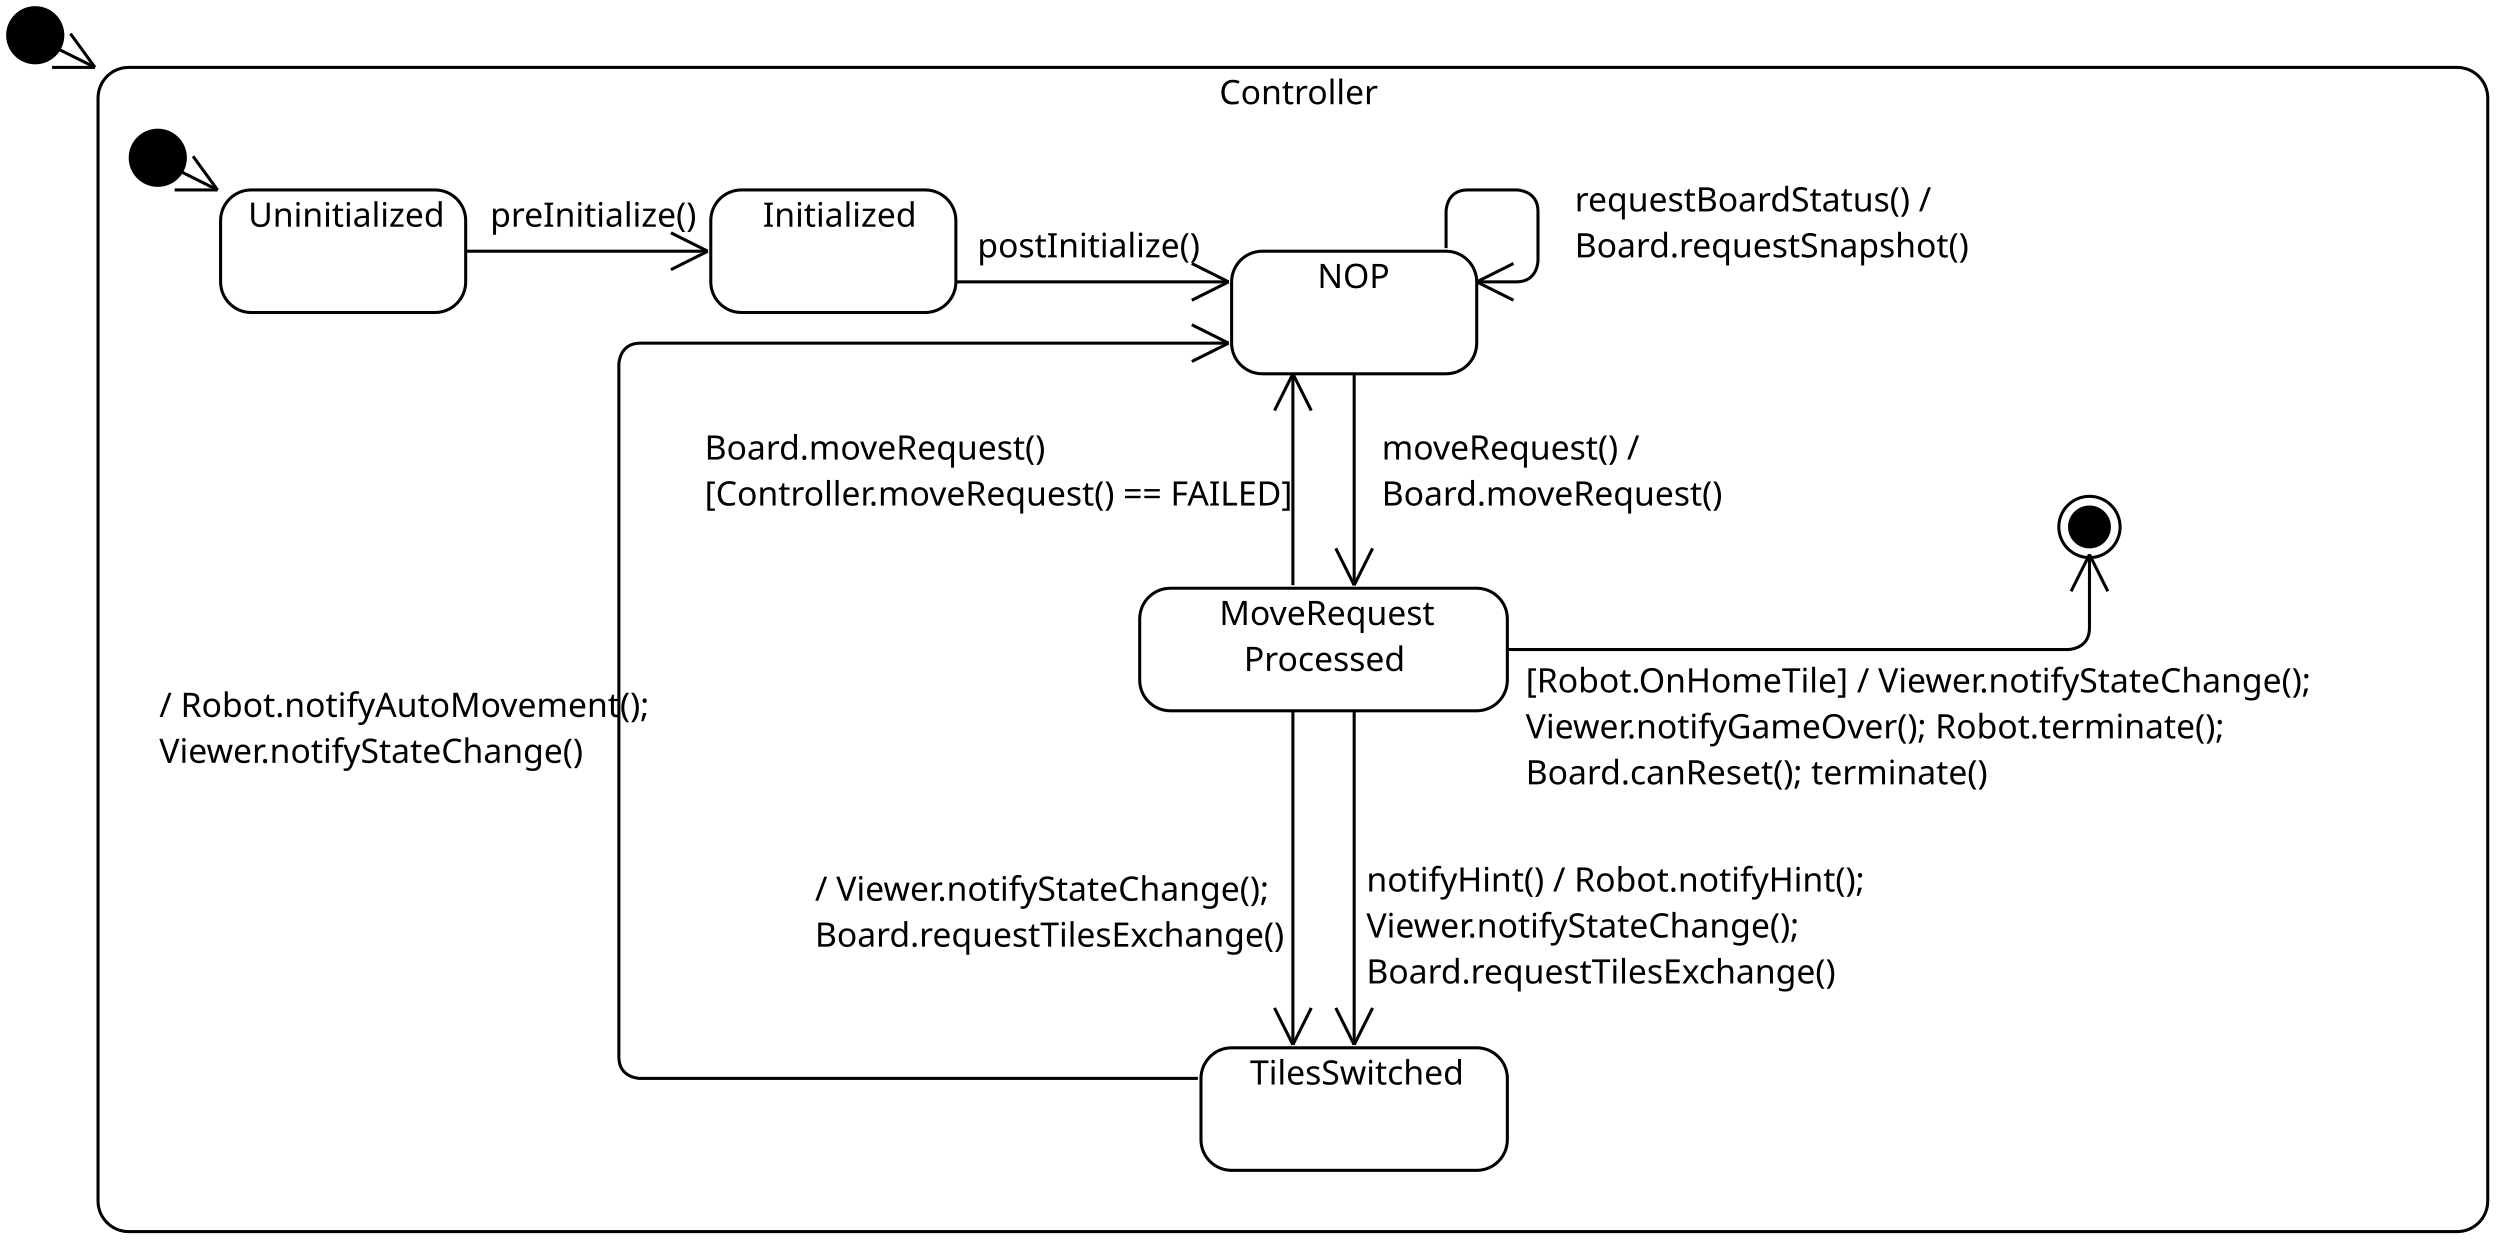
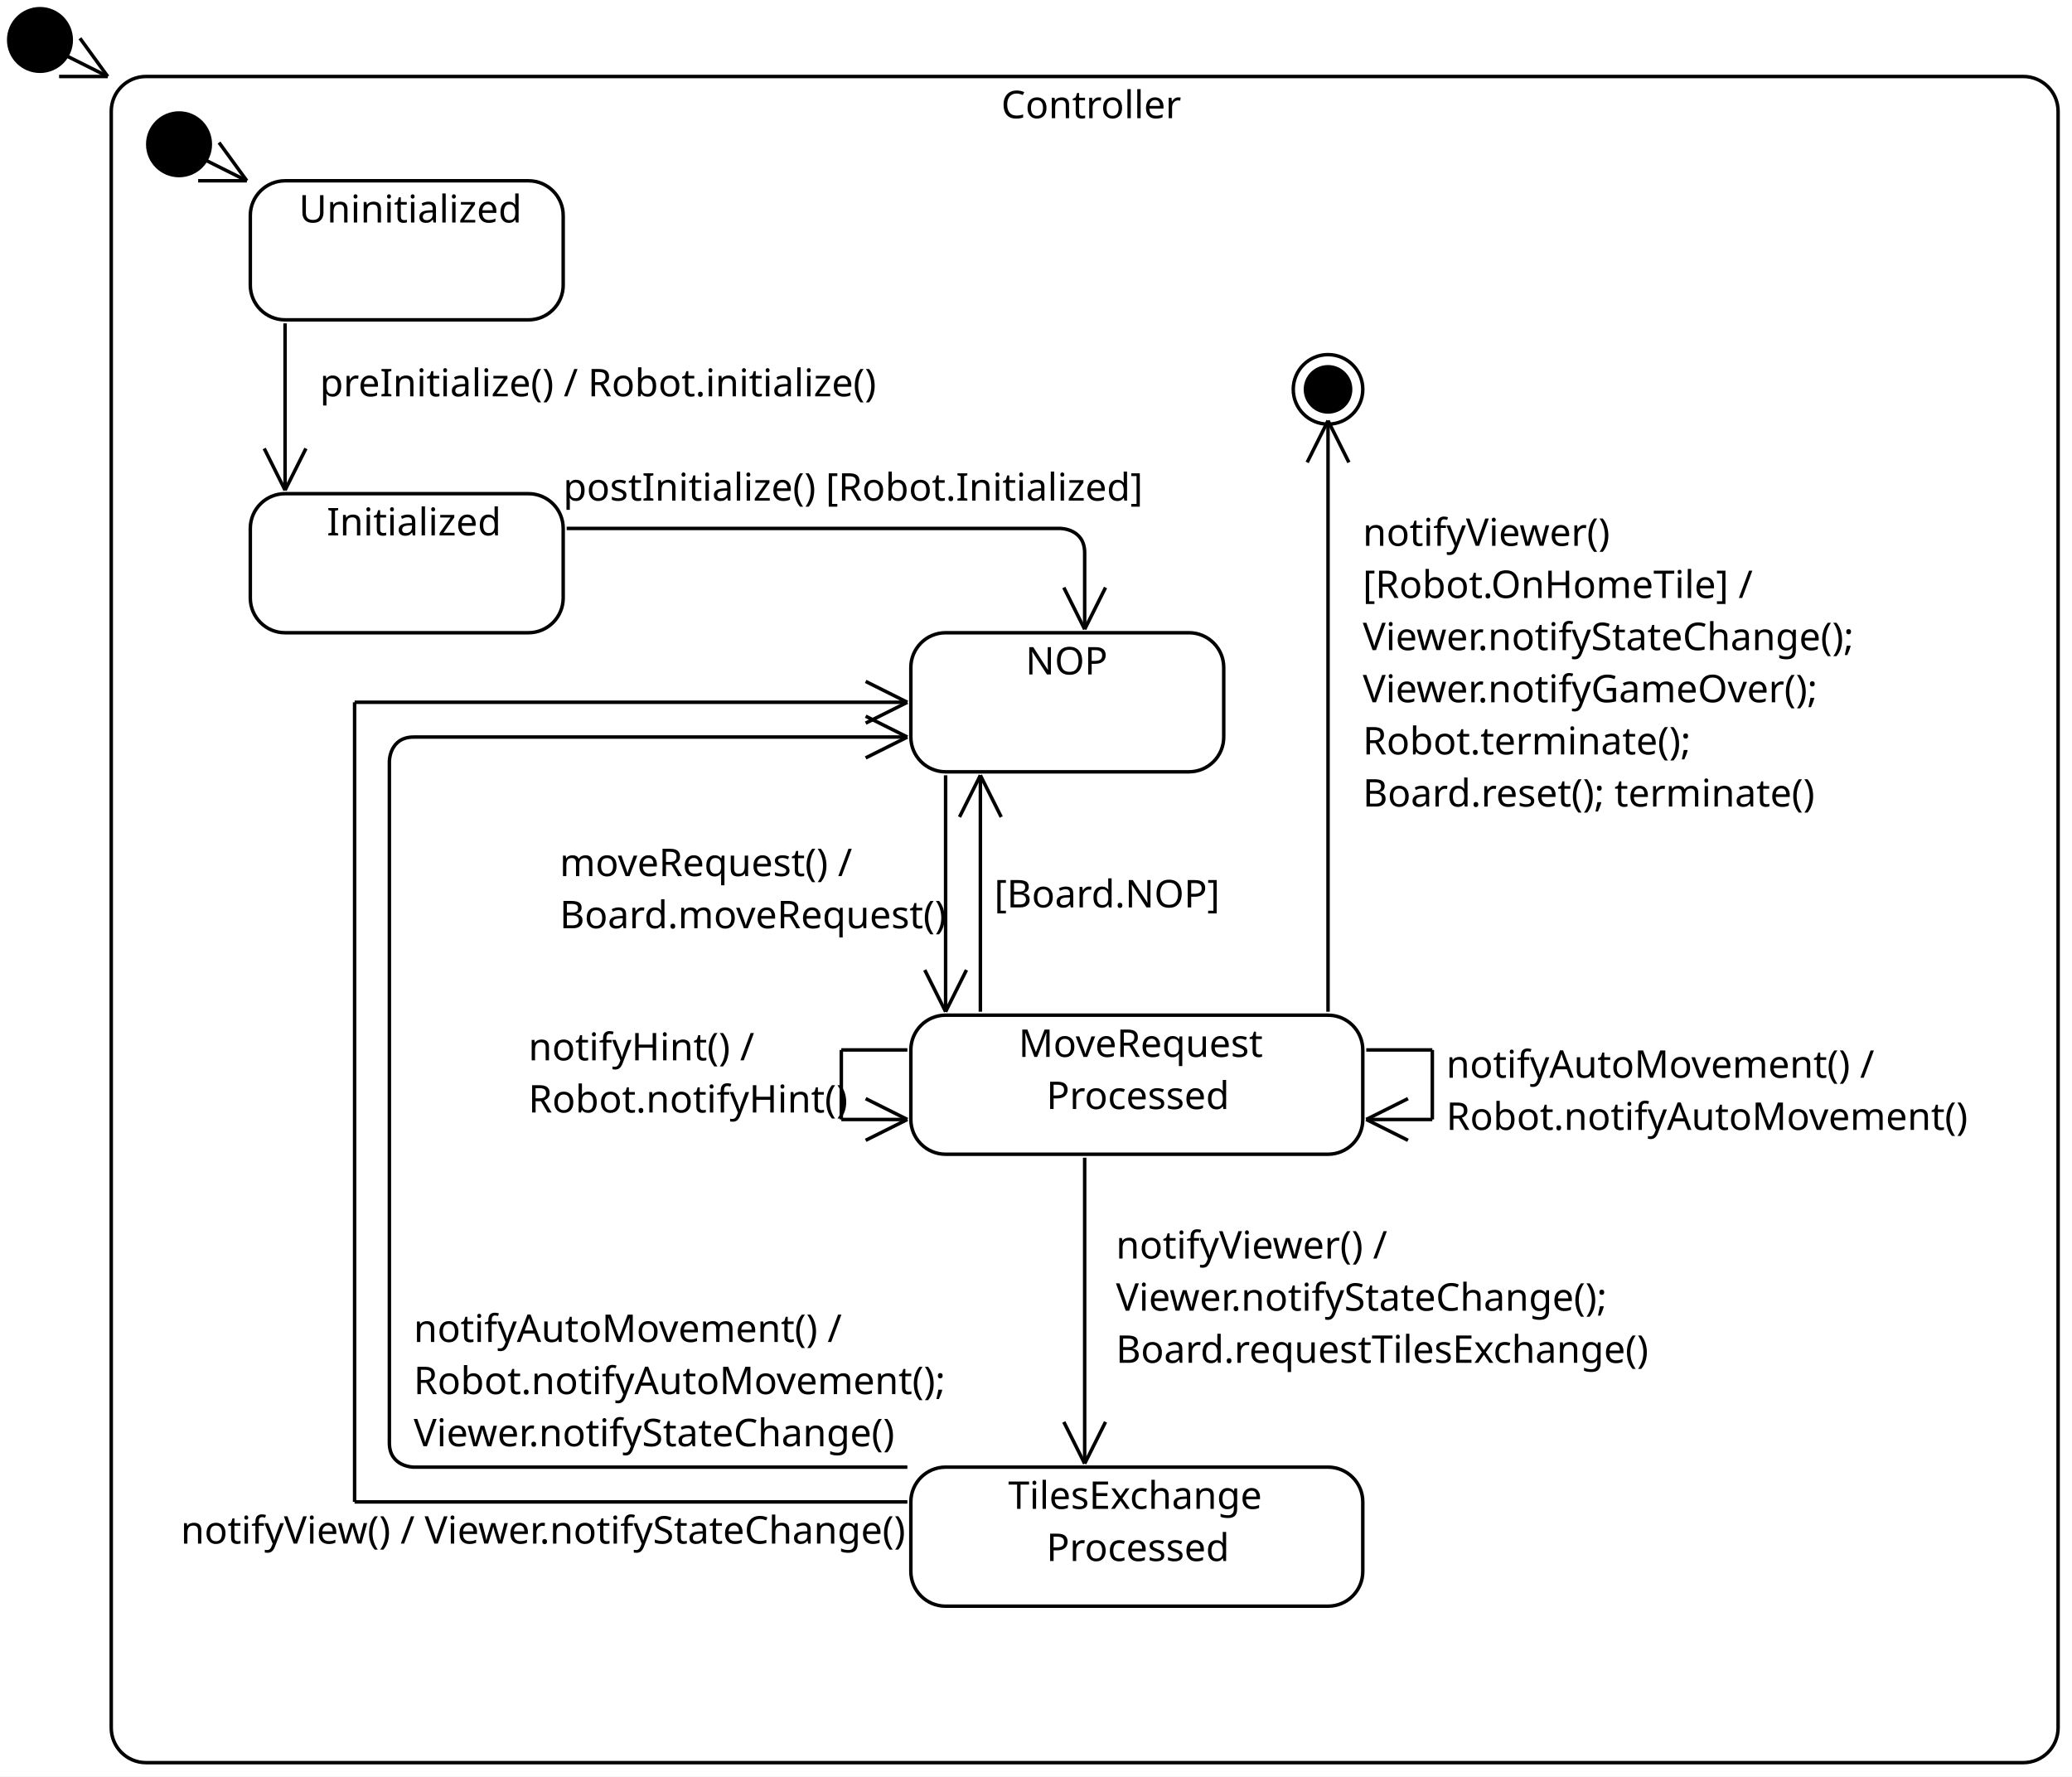
- <svg xmlns="http://www.w3.org/2000/svg" fill-opacity="0" color-rendering="auto" color-interpolation="auto" stroke="rgb(0,0,0)" text-rendering="auto" stroke-linecap="square" width="816" stroke-miterlimit="10" stroke-opacity="0" shape-rendering="auto" fill="rgb(0,0,0)" stroke-dasharray="none" font-weight="normal" stroke-width="1" height="406" font-family="'Dialog'" font-style="normal" stroke-linejoin="miter" font-size="12" stroke-dashoffset="0" image-rendering="auto">
+ <svg xmlns="http://www.w3.org/2000/svg" fill-opacity="0" color-rendering="auto" color-interpolation="auto" stroke="rgb(0,0,0)" text-rendering="auto" stroke-linecap="square" width="596" stroke-miterlimit="10" stroke-opacity="0" shape-rendering="auto" fill="rgb(0,0,0)" stroke-dasharray="none" font-weight="normal" stroke-width="1" height="511" font-family="'Dialog'" font-style="normal" stroke-linejoin="miter" font-size="12" stroke-dashoffset="0" image-rendering="auto">
  <defs id="genericDefs" />
  <g>
    <defs id="defs1">
      <clipPath clipPathUnits="userSpaceOnUse" id="clipPath1">
        <path d="M-7 -7 L31 -7 L31 31 L-7 31 L-7 -7 Z" />
      </clipPath>
      <clipPath clipPathUnits="userSpaceOnUse" id="clipPath2">
-         <path d="M-7 -7 L791 -7 L791 391 L-7 391 L-7 -7 Z" />
+         <path d="M-7 -7 L571 -7 L571 496 L-7 496 L-7 -7 Z" />
      </clipPath>
      <clipPath clipPathUnits="userSpaceOnUse" id="clipPath3">
-         <path d="M-7 -7 L791 -7 L791 376 L-7 376 L-7 -7 Z" />
+         <path d="M-7 -7 L571 -7 L571 481 L-7 481 L-7 -7 Z" />
      </clipPath>
      <clipPath clipPathUnits="userSpaceOnUse" id="clipPath4">
-         <path d="M-7 -7 L91 -7 L91 51 L-7 51 L-7 -7 Z" />
+         <path d="M-7 -7 L101 -7 L101 51 L-7 51 L-7 -7 Z" />
      </clipPath>
      <clipPath clipPathUnits="userSpaceOnUse" id="clipPath5">
-         <path d="M-7 -7 L111 -7 L111 51 L-7 51 L-7 -7 Z" />
+         <path d="M-7 -7 L141 -7 L141 51 L-7 51 L-7 -7 Z" />
      </clipPath>
      <clipPath clipPathUnits="userSpaceOnUse" id="clipPath6">
-         <path d="M-7 -7 L131 -7 L131 51 L-7 51 L-7 -7 Z" />
+         <path d="M-90 -15 L180 -15 L180 30 L-90 30 L-90 -15 Z" />
      </clipPath>
      <clipPath clipPathUnits="userSpaceOnUse" id="clipPath7">
-         <path d="M-80 -15 L160 -15 L160 30 L-80 30 L-80 -15 Z" />
+         <path d="M-130 -30 L260 -30 L260 60 L-130 60 L-130 -30 Z" />
      </clipPath>
      <clipPath clipPathUnits="userSpaceOnUse" id="clipPath8">
-         <path d="M-120 -30 L240 -30 L240 60 L-120 60 L-120 -30 Z" />
+         <path d="M-560 -15 L1120 -15 L1120 30 L-560 30 L-560 -15 Z" />
      </clipPath>
      <clipPath clipPathUnits="userSpaceOnUse" id="clipPath9">
-         <path d="M-100 -15 L200 -15 L200 30 L-100 30 L-100 -15 Z" />
+         <path d="M0 0 L123 0 L123 124 L0 124 L0 0 Z" />
      </clipPath>
      <clipPath clipPathUnits="userSpaceOnUse" id="clipPath10">
-         <path d="M-780 -15 L1560 -15 L1560 30 L-780 30 L-780 -15 Z" />
+         <path d="M0 0 L104 0 L104 274 L0 274 L0 0 Z" />
      </clipPath>
      <clipPath clipPathUnits="userSpaceOnUse" id="clipPath11">
-         <path d="M0 0 L134 0 L134 134 L0 134 L0 0 Z" />
+         <path d="M0 0 L104 0 L104 192 L0 192 L0 0 Z" />
      </clipPath>
      <clipPath clipPathUnits="userSpaceOnUse" id="clipPath12">
-         <path d="M0 0 L104 0 L104 173 L0 173 L0 0 Z" />
+         <path d="M0 0 L253 0 L253 314 L0 314 L0 0 Z" />
      </clipPath>
      <clipPath clipPathUnits="userSpaceOnUse" id="clipPath13">
-         <path d="M0 0 L294 0 L294 135 L0 135 L0 0 Z" />
+         <path d="M0 0 L263 0 L263 334 L0 334 L0 0 Z" />
      </clipPath>
      <clipPath clipPathUnits="userSpaceOnUse" id="clipPath14">
-         <path d="M0 0 L193 0 L193 104 L0 104 L0 0 Z" />
+         <path d="M0 0 L104 0 L104 172 L0 172 L0 0 Z" />
      </clipPath>
      <clipPath clipPathUnits="userSpaceOnUse" id="clipPath15">
-         <path d="M0 0 L104 0 L104 213 L0 213 L0 0 Z" />
+         <path d="M0 0 L104 0 L104 152 L0 152 L0 0 Z" />
      </clipPath>
      <clipPath clipPathUnits="userSpaceOnUse" id="clipPath16">
-         <path d="M0 0 L303 0 L303 344 L0 344 L0 0 Z" />
+         <path d="M0 0 L253 0 L253 133 L0 133 L0 0 Z" />
      </clipPath>
      <clipPath clipPathUnits="userSpaceOnUse" id="clipPath17">
        <path d="M0 0 L116 0 L116 110 L0 110 L0 0 Z" />
      </clipPath>
      <clipPath clipPathUnits="userSpaceOnUse" id="clipPath18">
-         <path d="M0 0 L183 0 L183 104 L0 104 L0 0 Z" />
+         <path d="M-176 -16 L352 -16 L352 32 L-176 32 L-176 -16 Z" />
      </clipPath>
      <clipPath clipPathUnits="userSpaceOnUse" id="clipPath19">
-         <path d="M-83 -15 L166 -15 L166 30 L-83 30 L-83 -15 Z" />
+         <path d="M-171 -15 L342 -15 L342 30 L-171 30 L-171 -15 Z" />
      </clipPath>
      <clipPath clipPathUnits="userSpaceOnUse" id="clipPath20">
-         <path d="M-190 -50 L380 -50 L380 100 L-190 100 L-190 -50 Z" />
+         <path d="M-129 -39 L258 -39 L258 78 L-129 78 L-129 -39 Z" />
      </clipPath>
      <clipPath clipPathUnits="userSpaceOnUse" id="clipPath21">
-         <path d="M-180 -60 L360 -60 L360 120 L-180 120 L-180 -60 Z" />
+         <path d="M-90 -20 L180 -20 L180 40 L-90 40 L-90 -20 Z" />
      </clipPath>
      <clipPath clipPathUnits="userSpaceOnUse" id="clipPath22">
-         <path d="M-200 -50 L400 -50 L400 100 L-200 100 L-200 -50 Z" />
+         <path d="M-222 -16 L444 -16 L444 32 L-222 32 L-222 -16 Z" />
      </clipPath>
      <clipPath clipPathUnits="userSpaceOnUse" id="clipPath23">
-         <path d="M-88 -16 L176 -16 L176 32 L-88 32 L-88 -16 Z" />
+         <path d="M-160 -50 L320 -50 L320 100 L-160 100 L-160 -50 Z" />
      </clipPath>
      <clipPath clipPathUnits="userSpaceOnUse" id="clipPath24">
-         <path d="M-210 -50 L420 -50 L420 100 L-210 100 L-210 -50 Z" />
+         <path d="M-171 -51 L342 -51 L342 102 L-171 102 L-171 -51 Z" />
      </clipPath>
      <clipPath clipPathUnits="userSpaceOnUse" id="clipPath25">
-         <path d="M-300 -50 L600 -50 L600 100 L-300 100 L-300 -50 Z" />
+         <path d="M-160 -90 L320 -90 L320 180 L-160 180 L-160 -90 Z" />
      </clipPath>
      <clipPath clipPathUnits="userSpaceOnUse" id="clipPath26">
-         <path d="M-130 -50 L260 -50 L260 100 L-130 100 L-130 -50 Z" />
+         <path d="M-162 -42 L324 -42 L324 84 L-162 84 L-162 -42 Z" />
      </clipPath>
      <clipPath clipPathUnits="userSpaceOnUse" id="clipPath27">
-         <path d="M-150 -60 L300 -60 L300 120 L-150 120 L-150 -60 Z" />
+         <path d="M-110 -31 L220 -31 L220 62 L-110 62 L-110 -31 Z" />
      </clipPath>
    </defs>
    <g fill="white" text-rendering="geometricPrecision" fill-opacity="1" stroke-opacity="1" stroke="white">
-       <rect x="0" width="816" height="406" y="0" stroke="none" />
+       <rect x="0" width="596" height="511" y="0" stroke="none" />
    </g>
    <g font-size="11" transform="translate(2,2)" fill-opacity="1" fill="black" text-rendering="geometricPrecision" font-family="sans-serif" stroke="black" stroke-opacity="1">
      <circle r="9.5" clip-path="url(#clipPath1)" cx="9.5" cy="9.5" stroke="none" />
    </g>
    <g font-size="11" stroke-linecap="butt" transform="translate(32,22)" fill-opacity="1" fill="black" text-rendering="geometricPrecision" font-family="sans-serif" stroke-linejoin="round" stroke="black" stroke-opacity="1" stroke-miterlimit="0">
-       <rect x="0" y="0" clip-path="url(#clipPath2)" fill="none" width="780" rx="10" ry="10" height="380" />
-     </g>
-     <g font-size="11" transform="translate(42,42)" fill-opacity="1" fill="black" text-rendering="geometricPrecision" font-family="sans-serif" stroke="black" stroke-opacity="1">
+       <rect x="0" y="0" clip-path="url(#clipPath2)" fill="none" width="560" rx="10" ry="10" height="485" />
+     </g>
+     <g font-size="11" transform="translate(42,32)" fill-opacity="1" fill="black" text-rendering="geometricPrecision" font-family="sans-serif" stroke="black" stroke-opacity="1">
      <circle r="9.5" clip-path="url(#clipPath1)" cx="9.5" cy="9.5" stroke="none" />
    </g>
-     <g font-size="11" stroke-linecap="butt" transform="translate(232,62)" fill-opacity="1" fill="black" text-rendering="geometricPrecision" font-family="sans-serif" stroke-linejoin="round" stroke="black" stroke-opacity="1" stroke-miterlimit="0">
-       <rect x="0" y="0" clip-path="url(#clipPath4)" fill="none" width="80" rx="10" ry="10" height="40" />
-     </g>
-     <g font-size="11" stroke-linecap="butt" transform="translate(402,82)" fill-opacity="1" fill="black" text-rendering="geometricPrecision" font-family="sans-serif" stroke-linejoin="round" stroke="black" stroke-opacity="1" stroke-miterlimit="0">
-       <rect x="0" y="0" clip-path="url(#clipPath4)" fill="none" width="80" rx="10" ry="10" height="40" />
-     </g>
-     <g font-size="11" stroke-linecap="butt" transform="translate(392,342)" fill-opacity="1" fill="black" text-rendering="geometricPrecision" font-family="sans-serif" stroke-linejoin="round" stroke="black" stroke-opacity="1" stroke-miterlimit="0">
-       <rect x="0" y="0" clip-path="url(#clipPath5)" fill="none" width="100" rx="10" ry="10" height="40" />
-     </g>
-     <g font-size="11" transform="translate(372,192)" fill-opacity="1" fill="white" text-rendering="geometricPrecision" font-family="sans-serif" stroke="white" stroke-opacity="1">
-       <rect x="0" y="0" clip-path="url(#clipPath6)" width="120" rx="10" ry="10" height="40" stroke="none" />
-     </g>
-     <g font-size="11" stroke-linecap="butt" transform="translate(372,192)" fill-opacity="1" fill="black" text-rendering="geometricPrecision" font-family="sans-serif" stroke-linejoin="round" stroke="black" stroke-opacity="1" stroke-miterlimit="0">
-       <rect x="0" y="0" clip-path="url(#clipPath6)" fill="none" width="120" rx="10" ry="10" height="40" />
-     </g>
-     <g font-size="11" transform="translate(672,162)" fill-opacity="1" fill="black" text-rendering="geometricPrecision" font-family="sans-serif" stroke="black" stroke-opacity="1">
+     <g font-size="11" stroke-linecap="butt" transform="translate(72,142)" fill-opacity="1" fill="black" text-rendering="geometricPrecision" font-family="sans-serif" stroke-linejoin="round" stroke="black" stroke-opacity="1" stroke-miterlimit="0">
+       <rect x="0" y="0" clip-path="url(#clipPath4)" fill="none" width="90" rx="10" ry="10" height="40" />
+     </g>
+     <g font-size="11" stroke-linecap="butt" transform="translate(262,182)" fill-opacity="1" fill="black" text-rendering="geometricPrecision" font-family="sans-serif" stroke-linejoin="round" stroke="black" stroke-opacity="1" stroke-miterlimit="0">
+       <rect x="0" y="0" clip-path="url(#clipPath4)" fill="none" width="90" rx="10" ry="10" height="40" />
+     </g>
+     <g font-size="11" stroke-linecap="butt" transform="translate(262,422)" fill-opacity="1" fill="black" text-rendering="geometricPrecision" font-family="sans-serif" stroke-linejoin="round" stroke="black" stroke-opacity="1" stroke-miterlimit="0">
+       <rect x="0" y="0" clip-path="url(#clipPath5)" fill="none" width="130" rx="10" ry="10" height="40" />
+     </g>
+     <g font-size="11" transform="translate(262,292)" fill-opacity="1" fill="white" text-rendering="geometricPrecision" font-family="sans-serif" stroke="white" stroke-opacity="1">
+       <rect x="0" y="0" clip-path="url(#clipPath5)" width="130" rx="10" ry="10" height="40" stroke="none" />
+     </g>
+     <g font-size="11" stroke-linecap="butt" transform="translate(262,292)" fill-opacity="1" fill="black" text-rendering="geometricPrecision" font-family="sans-serif" stroke-linejoin="round" stroke="black" stroke-opacity="1" stroke-miterlimit="0">
+       <rect x="0" y="0" clip-path="url(#clipPath5)" fill="none" width="130" rx="10" ry="10" height="40" />
+     </g>
+     <g font-size="11" transform="translate(372,102)" fill-opacity="1" fill="black" text-rendering="geometricPrecision" font-family="sans-serif" stroke="black" stroke-opacity="1">
      <circle r="7" clip-path="url(#clipPath1)" cx="10" cy="10" stroke="none" />
      <circle stroke-linecap="butt" clip-path="url(#clipPath1)" fill="none" stroke-linejoin="round" r="10" cx="10" cy="10" stroke-miterlimit="0" />
    </g>
-     <g font-size="11" transform="translate(72,62)" fill-opacity="1" fill="white" text-rendering="geometricPrecision" font-family="sans-serif" stroke="white" stroke-opacity="1">
-       <rect x="0" y="0" clip-path="url(#clipPath4)" width="80" rx="10" ry="10" height="40" stroke="none" />
-     </g>
-     <g font-size="11" stroke-linecap="butt" transform="translate(72,62)" fill-opacity="1" fill="black" text-rendering="geometricPrecision" font-family="sans-serif" stroke-linejoin="round" stroke="black" stroke-opacity="1" stroke-miterlimit="0">
-       <rect x="0" y="0" clip-path="url(#clipPath4)" fill="none" width="80" rx="10" ry="10" height="40" />
-     </g>
-     <g font-size="11" transform="translate(72,62)" fill-opacity="1" fill="black" text-rendering="geometricPrecision" font-family="sans-serif" stroke="black" stroke-opacity="1">
-       <text x="9" xml:space="preserve" y="12" clip-path="url(#clipPath7)" stroke="none">Uninitialized</text>
-     </g>
-     <g font-size="11" transform="translate(372,192)" fill-opacity="1" fill="black" text-rendering="geometricPrecision" font-family="sans-serif" stroke="black" stroke-opacity="1">
-       <text x="26" xml:space="preserve" y="12" clip-path="url(#clipPath8)" stroke="none">MoveRequest</text>
-       <text x="34" xml:space="preserve" y="27" clip-path="url(#clipPath8)" stroke="none">Processed</text>
-     </g>
-     <g font-size="11" transform="translate(392,342)" fill-opacity="1" fill="black" text-rendering="geometricPrecision" font-family="sans-serif" stroke="black" stroke-opacity="1">
-       <text x="16" xml:space="preserve" y="12" clip-path="url(#clipPath9)" stroke="none">TilesSwitched</text>
-     </g>
-     <g font-size="11" transform="translate(402,82)" fill-opacity="1" fill="black" text-rendering="geometricPrecision" font-family="sans-serif" stroke="black" stroke-opacity="1">
-       <text x="28" xml:space="preserve" y="12" clip-path="url(#clipPath7)" stroke="none">NOP</text>
-     </g>
-     <g font-size="11" transform="translate(232,62)" fill-opacity="1" fill="black" text-rendering="geometricPrecision" font-family="sans-serif" stroke="black" stroke-opacity="1">
-       <text x="17" xml:space="preserve" y="12" clip-path="url(#clipPath7)" stroke="none">Initialized</text>
+     <g font-size="11" transform="translate(72,52)" fill-opacity="1" fill="white" text-rendering="geometricPrecision" font-family="sans-serif" stroke="white" stroke-opacity="1">
+       <rect x="0" y="0" clip-path="url(#clipPath4)" width="90" rx="10" ry="10" height="40" stroke="none" />
+     </g>
+     <g font-size="11" stroke-linecap="butt" transform="translate(72,52)" fill-opacity="1" fill="black" text-rendering="geometricPrecision" font-family="sans-serif" stroke-linejoin="round" stroke="black" stroke-opacity="1" stroke-miterlimit="0">
+       <rect x="0" y="0" clip-path="url(#clipPath4)" fill="none" width="90" rx="10" ry="10" height="40" />
+     </g>
+     <g font-size="11" transform="translate(72,52)" fill-opacity="1" fill="black" text-rendering="geometricPrecision" font-family="sans-serif" stroke="black" stroke-opacity="1">
+       <text x="14" xml:space="preserve" y="12" clip-path="url(#clipPath6)" stroke="none">Uninitialized</text>
+     </g>
+     <g font-size="11" transform="translate(262,292)" fill-opacity="1" fill="black" text-rendering="geometricPrecision" font-family="sans-serif" stroke="black" stroke-opacity="1">
+       <text x="31" xml:space="preserve" y="12" clip-path="url(#clipPath7)" stroke="none">MoveRequest</text>
+       <text x="39" xml:space="preserve" y="27" clip-path="url(#clipPath7)" stroke="none">Processed</text>
+     </g>
+     <g font-size="11" transform="translate(262,422)" fill-opacity="1" fill="black" text-rendering="geometricPrecision" font-family="sans-serif" stroke="black" stroke-opacity="1">
+       <text x="28" xml:space="preserve" y="12" clip-path="url(#clipPath7)" stroke="none">TilesExchange</text>
+       <text x="39" xml:space="preserve" y="27" clip-path="url(#clipPath7)" stroke="none">Processed</text>
+     </g>
+     <g font-size="11" transform="translate(262,182)" fill-opacity="1" fill="black" text-rendering="geometricPrecision" font-family="sans-serif" stroke="black" stroke-opacity="1">
+       <text x="33" xml:space="preserve" y="12" clip-path="url(#clipPath6)" stroke="none">NOP</text>
+     </g>
+     <g font-size="11" transform="translate(72,142)" fill-opacity="1" fill="black" text-rendering="geometricPrecision" font-family="sans-serif" stroke="black" stroke-opacity="1">
+       <text x="22" xml:space="preserve" y="12" clip-path="url(#clipPath6)" stroke="none">Initialized</text>
    </g>
    <g font-size="11" transform="translate(32,22)" fill-opacity="1" fill="black" text-rendering="geometricPrecision" font-family="sans-serif" stroke="black" stroke-opacity="1">
-       <text x="366" xml:space="preserve" y="12" clip-path="url(#clipPath10)" stroke="none">Controller</text>
-     </g>
-     <g font-size="11" stroke-linecap="butt" transform="translate(422,12)" fill-opacity="1" fill="black" text-rendering="geometricPrecision" font-family="sans-serif" stroke-linejoin="round" stroke="black" stroke-opacity="1">
-       <path fill="none" d="M50 69 L50 57 C50 57 50 50 57 50 M57 50 L73 50 C73 50 80 50 80 57 M80 57 L80 73 C80 73 80 80 73 80 M73 80 L60 80" clip-path="url(#clipPath11)" />
-       <line y2="86" fill="none" x1="60" clip-path="url(#clipPath11)" x2="72" y1="80" />
-       <line y2="74" fill="none" x1="60" clip-path="url(#clipPath11)" x2="72" y1="80" />
-     </g>
-     <g font-size="11" stroke-linecap="butt" transform="translate(392,72)" fill-opacity="1" fill="black" text-rendering="geometricPrecision" font-family="sans-serif" stroke-linejoin="round" stroke="black" stroke-opacity="1">
-       <line y2="119" fill="none" x1="50" clip-path="url(#clipPath12)" x2="50" y1="50" />
-       <line y2="107" fill="none" x1="50" clip-path="url(#clipPath12)" x2="56" y1="119" />
-       <line y2="107" fill="none" x1="50" clip-path="url(#clipPath12)" x2="44" y1="119" />
-     </g>
-     <g font-size="11" stroke-linecap="butt" transform="translate(442,131)" fill-opacity="1" fill="black" text-rendering="geometricPrecision" font-family="sans-serif" stroke-linejoin="round" stroke="black" stroke-opacity="1">
-       <path fill="none" d="M50 81 L233 81 C233 81 240 81 240 74 M240 74 L240 50" clip-path="url(#clipPath13)" />
-       <line y2="62" fill="none" x1="240" clip-path="url(#clipPath13)" x2="234" y1="50" />
-       <line y2="62" fill="none" x1="240" clip-path="url(#clipPath13)" x2="246" y1="50" />
-     </g>
-     <g font-size="11" stroke-linecap="butt" transform="translate(372,72)" fill-opacity="1" fill="black" text-rendering="geometricPrecision" font-family="sans-serif" stroke-linejoin="round" stroke="black" stroke-opacity="1">
-       <line y2="50" fill="none" x1="50" clip-path="url(#clipPath12)" x2="50" y1="119" />
-       <line y2="62" fill="none" x1="50" clip-path="url(#clipPath12)" x2="44" y1="50" />
-       <line y2="62" fill="none" x1="50" clip-path="url(#clipPath12)" x2="56" y1="50" />
-     </g>
-     <g font-size="11" stroke-linecap="butt" transform="translate(262,42)" fill-opacity="1" fill="black" text-rendering="geometricPrecision" font-family="sans-serif" stroke-linejoin="round" stroke="black" stroke-opacity="1">
-       <line y2="50" fill="none" x1="50" clip-path="url(#clipPath14)" x2="139" y1="50" />
-       <line y2="44" fill="none" x1="139" clip-path="url(#clipPath14)" x2="127" y1="50" />
-       <line y2="56" fill="none" x1="139" clip-path="url(#clipPath14)" x2="127" y1="50" />
-     </g>
-     <g font-size="11" stroke-linecap="butt" transform="translate(372,182)" fill-opacity="1" fill="black" text-rendering="geometricPrecision" font-family="sans-serif" stroke-linejoin="round" stroke="black" stroke-opacity="1">
-       <line y2="159" fill="none" x1="50" clip-path="url(#clipPath15)" x2="50" y1="50" />
-       <line y2="147" fill="none" x1="50" clip-path="url(#clipPath15)" x2="56" y1="159" />
-       <line y2="147" fill="none" x1="50" clip-path="url(#clipPath15)" x2="44" y1="159" />
-     </g>
-     <g font-size="11" stroke-linecap="butt" transform="translate(392,182)" fill-opacity="1" fill="black" text-rendering="geometricPrecision" font-family="sans-serif" stroke-linejoin="round" stroke="black" stroke-opacity="1">
-       <line y2="159" fill="none" x1="50" clip-path="url(#clipPath15)" x2="50" y1="50" />
-       <line y2="147" fill="none" x1="50" clip-path="url(#clipPath15)" x2="56" y1="159" />
-       <line y2="147" fill="none" x1="50" clip-path="url(#clipPath15)" x2="44" y1="159" />
-     </g>
-     <g font-size="11" stroke-linecap="butt" transform="translate(152,62)" fill-opacity="1" fill="black" text-rendering="geometricPrecision" font-family="sans-serif" stroke-linejoin="round" stroke="black" stroke-opacity="1">
-       <path fill="none" d="M239 290 L57 290 C57 290 50 290 50 283 M50 283 L50 57 C50 57 50 50 57 50 M57 50 L249 50" clip-path="url(#clipPath16)" />
-       <line y2="44" fill="none" x1="249" clip-path="url(#clipPath16)" x2="237" y1="50" />
-       <line y2="56" fill="none" x1="249" clip-path="url(#clipPath16)" x2="237" y1="50" />
-     </g>
-     <g font-size="11" stroke-linecap="butt" transform="translate(9,6)" fill-opacity="1" fill="black" text-rendering="geometricPrecision" font-family="sans-serif" stroke-linejoin="round" stroke="black" stroke-opacity="1">
+       <text x="256" xml:space="preserve" y="12" clip-path="url(#clipPath8)" stroke="none">Controller</text>
+     </g>
+     <g font-size="11" stroke-linecap="butt" transform="translate(192,252)" fill-opacity="1" fill="black" text-rendering="geometricPrecision" font-family="sans-serif" stroke-linejoin="round" stroke="black" stroke-opacity="1">
+       <line y2="50" fill="none" x1="69" clip-path="url(#clipPath9)" x2="50" y1="50" />
+       <line y2="70" fill="none" x1="50" clip-path="url(#clipPath9)" x2="50" y1="50" />
+       <line y2="70" fill="none" x1="50" clip-path="url(#clipPath9)" x2="69" y1="70" />
+       <line y2="64" fill="none" x1="69" clip-path="url(#clipPath9)" x2="57" y1="70" />
+       <line y2="76" fill="none" x1="69" clip-path="url(#clipPath9)" x2="57" y1="70" />
+     </g>
+     <g font-size="11" stroke-linecap="butt" transform="translate(343,252)" fill-opacity="1" fill="black" text-rendering="geometricPrecision" font-family="sans-serif" stroke-linejoin="round" stroke="black" stroke-opacity="1">
+       <line y2="50" fill="none" x1="50" clip-path="url(#clipPath9)" x2="69" y1="50" />
+       <line y2="70" fill="none" x1="69" clip-path="url(#clipPath9)" x2="69" y1="50" />
+       <line y2="70" fill="none" x1="69" clip-path="url(#clipPath9)" x2="50" y1="70" />
+       <line y2="76" fill="none" x1="50" clip-path="url(#clipPath9)" x2="62" y1="70" />
+       <line y2="64" fill="none" x1="50" clip-path="url(#clipPath9)" x2="62" y1="70" />
+     </g>
+     <g font-size="11" stroke-linecap="butt" transform="translate(332,71)" fill-opacity="1" fill="black" text-rendering="geometricPrecision" font-family="sans-serif" stroke-linejoin="round" stroke="black" stroke-opacity="1">
+       <line y2="50" fill="none" x1="50" clip-path="url(#clipPath10)" x2="50" y1="220" />
+       <line y2="62" fill="none" x1="50" clip-path="url(#clipPath10)" x2="44" y1="50" />
+       <line y2="62" fill="none" x1="50" clip-path="url(#clipPath10)" x2="56" y1="50" />
+     </g>
+     <g font-size="11" stroke-linecap="butt" transform="translate(262,283)" fill-opacity="1" fill="black" text-rendering="geometricPrecision" font-family="sans-serif" stroke-linejoin="round" stroke="black" stroke-opacity="1">
+       <line y2="138" fill="none" x1="50" clip-path="url(#clipPath11)" x2="50" y1="50" />
+       <line y2="126" fill="none" x1="50" clip-path="url(#clipPath11)" x2="56" y1="138" />
+       <line y2="126" fill="none" x1="50" clip-path="url(#clipPath11)" x2="44" y1="138" />
+     </g>
+     <g font-size="11" stroke-linecap="butt" transform="translate(62,162)" fill-opacity="1" fill="black" text-rendering="geometricPrecision" font-family="sans-serif" stroke-linejoin="round" stroke="black" stroke-opacity="1">
+       <path fill="none" d="M199 260 L57 260 C57 260 50 260 50 253 M50 253 L50 57 C50 57 50 50 57 50 M57 50 L199 50" clip-path="url(#clipPath12)" />
+       <line y2="44" fill="none" x1="199" clip-path="url(#clipPath12)" x2="187" y1="50" />
+       <line y2="56" fill="none" x1="199" clip-path="url(#clipPath12)" x2="187" y1="50" />
+     </g>
+     <g font-size="11" stroke-linecap="butt" transform="translate(52,152)" fill-opacity="1" fill="black" text-rendering="geometricPrecision" font-family="sans-serif" stroke-linejoin="round" stroke="black" stroke-opacity="1">
+       <line y2="280" fill="none" x1="209" clip-path="url(#clipPath13)" x2="50" y1="280" />
+       <line y2="50" fill="none" x1="50" clip-path="url(#clipPath13)" x2="50" y1="280" />
+       <line y2="50" fill="none" x1="50" clip-path="url(#clipPath13)" x2="209" y1="50" />
+       <line y2="44" fill="none" x1="209" clip-path="url(#clipPath13)" x2="197" y1="50" />
+       <line y2="56" fill="none" x1="209" clip-path="url(#clipPath13)" x2="197" y1="50" />
+     </g>
+     <g font-size="11" stroke-linecap="butt" transform="translate(232,173)" fill-opacity="1" fill="black" text-rendering="geometricPrecision" font-family="sans-serif" stroke-linejoin="round" stroke="black" stroke-opacity="1">
+       <line y2="50" fill="none" x1="50" clip-path="url(#clipPath14)" x2="50" y1="118" />
+       <line y2="62" fill="none" x1="50" clip-path="url(#clipPath14)" x2="44" y1="50" />
+       <line y2="62" fill="none" x1="50" clip-path="url(#clipPath14)" x2="56" y1="50" />
+     </g>
+     <g font-size="11" stroke-linecap="butt" transform="translate(222,173)" fill-opacity="1" fill="black" text-rendering="geometricPrecision" font-family="sans-serif" stroke-linejoin="round" stroke="black" stroke-opacity="1">
+       <line y2="118" fill="none" x1="50" clip-path="url(#clipPath14)" x2="50" y1="50" />
+       <line y2="106" fill="none" x1="50" clip-path="url(#clipPath14)" x2="56" y1="118" />
+       <line y2="106" fill="none" x1="50" clip-path="url(#clipPath14)" x2="44" y1="118" />
+     </g>
+     <g font-size="11" stroke-linecap="butt" transform="translate(32,43)" fill-opacity="1" fill="black" text-rendering="geometricPrecision" font-family="sans-serif" stroke-linejoin="round" stroke="black" stroke-opacity="1">
+       <line y2="98" fill="none" x1="50" clip-path="url(#clipPath15)" x2="50" y1="50" />
+       <line y2="86" fill="none" x1="50" clip-path="url(#clipPath15)" x2="56" y1="98" />
+       <line y2="86" fill="none" x1="50" clip-path="url(#clipPath15)" x2="44" y1="98" />
+     </g>
+     <g font-size="11" stroke-linecap="butt" transform="translate(113,102)" fill-opacity="1" fill="black" text-rendering="geometricPrecision" font-family="sans-serif" stroke-linejoin="round" stroke="black" stroke-opacity="1">
+       <path fill="none" d="M50 50 L192 50 C192 50 199 50 199 57 M199 57 L199 79" clip-path="url(#clipPath16)" />
+       <line y2="67" fill="none" x1="199" clip-path="url(#clipPath16)" x2="205" y1="79" />
+       <line y2="67" fill="none" x1="199" clip-path="url(#clipPath16)" x2="193" y1="79" />
+     </g>
+     <g font-size="11" stroke-linecap="butt" transform="translate(9,-4)" fill-opacity="1" fill="black" text-rendering="geometricPrecision" font-family="sans-serif" stroke-linejoin="round" stroke="black" stroke-opacity="1">
      <line y2="56" fill="none" x1="50" clip-path="url(#clipPath17)" x2="62" y1="50" />
      <line y2="45" fill="none" x1="62" clip-path="url(#clipPath17)" x2="54" y1="56" />
      <line y2="56" fill="none" x1="62" clip-path="url(#clipPath17)" x2="48" y1="56" />
-     </g>
-     <g font-size="11" stroke-linecap="butt" transform="translate(102,32)" fill-opacity="1" fill="black" text-rendering="geometricPrecision" font-family="sans-serif" stroke-linejoin="round" stroke="black" stroke-opacity="1">
-       <line y2="50" fill="none" x1="50" clip-path="url(#clipPath18)" x2="129" y1="50" />
-       <line y2="44" fill="none" x1="129" clip-path="url(#clipPath18)" x2="117" y1="50" />
-       <line y2="56" fill="none" x1="129" clip-path="url(#clipPath18)" x2="117" y1="50" />
    </g>
    <g font-size="11" stroke-linecap="butt" transform="translate(-31,-34)" fill-opacity="1" fill="black" text-rendering="geometricPrecision" font-family="sans-serif" stroke-linejoin="round" stroke="black" stroke-opacity="1">
      <line y2="56" fill="none" x1="50" clip-path="url(#clipPath17)" x2="62" y1="50" />
      <line y2="45" fill="none" x1="62" clip-path="url(#clipPath17)" x2="54" y1="56" />
      <line y2="56" fill="none" x1="62" clip-path="url(#clipPath17)" x2="48" y1="56" />
    </g>
-     <g font-size="11" transform="translate(150,62)" fill-opacity="1" fill="black" text-rendering="geometricPrecision" font-family="sans-serif" stroke="black" stroke-opacity="1">
-       <text x="10" xml:space="preserve" y="12" clip-path="url(#clipPath19)" stroke="none">preInitialize()</text>
-     </g>
-     <g font-size="11" transform="translate(32,212)" fill-opacity="1" fill="black" text-rendering="geometricPrecision" font-family="sans-serif" stroke="black" stroke-opacity="1">
-       <text x="20" xml:space="preserve" y="22" clip-path="url(#clipPath20)" stroke="none">/ Robot.notifyAutoMovement();</text>
-       <text x="20" xml:space="preserve" y="37" clip-path="url(#clipPath20)" stroke="none">Viewer.notifyStateChange()</text>
-     </g>
-     <g font-size="11" transform="translate(432,272)" fill-opacity="1" fill="black" text-rendering="geometricPrecision" font-family="sans-serif" stroke="black" stroke-opacity="1">
-       <text x="14" xml:space="preserve" y="19" clip-path="url(#clipPath21)" stroke="none">notifyHint() / Robot.notifyHint();</text>
-       <text x="14" xml:space="preserve" y="34" clip-path="url(#clipPath21)" stroke="none">Viewer.notifyStateChange();</text>
-       <text x="14" xml:space="preserve" y="49" clip-path="url(#clipPath21)" stroke="none">Board.requestTilesExchange()</text>
-     </g>
-     <g font-size="11" transform="translate(242,272)" fill-opacity="1" fill="black" text-rendering="geometricPrecision" font-family="sans-serif" stroke="black" stroke-opacity="1">
-       <text x="24" xml:space="preserve" y="22" clip-path="url(#clipPath22)" stroke="none">/ Viewer.notifyStateChange();</text>
-       <text x="24" xml:space="preserve" y="37" clip-path="url(#clipPath22)" stroke="none">Board.requestTilesExchange()</text>
-     </g>
-     <g font-size="11" transform="translate(309,72)" fill-opacity="1" fill="black" text-rendering="geometricPrecision" font-family="sans-serif" stroke="black" stroke-opacity="1">
-       <text x="10" xml:space="preserve" y="12" clip-path="url(#clipPath23)" stroke="none">postInitialize()</text>
-     </g>
-     <g font-size="11" transform="translate(222,128)" fill-opacity="1" fill="black" text-rendering="geometricPrecision" font-family="sans-serif" stroke="black" stroke-opacity="1">
-       <text x="8" xml:space="preserve" y="22" clip-path="url(#clipPath24)" stroke="none">Board.moveRequest()</text>
-       <text x="8" xml:space="preserve" y="37" clip-path="url(#clipPath24)" stroke="none">[Controller.moveRequest() == FAILED]</text>
-     </g>
-     <g font-size="11" transform="translate(472,212)" fill-opacity="1" fill="black" text-rendering="geometricPrecision" font-family="sans-serif" stroke="black" stroke-opacity="1">
-       <text x="26" xml:space="preserve" y="14" clip-path="url(#clipPath25)" stroke="none">[Robot.OnHomeTile] / Viewer.notifyStateChange();</text>
-       <text x="26" xml:space="preserve" y="29" clip-path="url(#clipPath25)" stroke="none">Viewer.notifyGameOver(); Robot.terminate();</text>
-       <text x="26" xml:space="preserve" y="44" clip-path="url(#clipPath25)" stroke="none">Board.canReset(); terminate()</text>
-     </g>
-     <g font-size="11" transform="translate(442,128)" fill-opacity="1" fill="black" text-rendering="geometricPrecision" font-family="sans-serif" stroke="black" stroke-opacity="1">
-       <text x="9" xml:space="preserve" y="22" clip-path="url(#clipPath26)" stroke="none">moveRequest() /</text>
-       <text x="9" xml:space="preserve" y="37" clip-path="url(#clipPath26)" stroke="none">Board.moveRequest()</text>
-     </g>
-     <g font-size="11" transform="translate(502,42)" fill-opacity="1" fill="black" text-rendering="geometricPrecision" font-family="sans-serif" stroke="black" stroke-opacity="1">
-       <text x="12" xml:space="preserve" y="27" clip-path="url(#clipPath27)" stroke="none">requestBoardStatus() /</text>
-       <text x="12" xml:space="preserve" y="42" clip-path="url(#clipPath27)" stroke="none">Board.requestSnapshot()</text>
-     </g>
-     <g font-size="10" transform="rotate(-45) translate(-288.0009,0)" fill-opacity="1" fill="rgb(120,120,120)" text-rendering="geometricPrecision" stroke="rgb(120,120,120)" stroke-opacity="1" />
+     <g font-size="11" transform="translate(152,132)" fill-opacity="1" fill="black" text-rendering="geometricPrecision" font-family="sans-serif" stroke="black" stroke-opacity="1">
+       <text x="10" xml:space="preserve" y="12" clip-path="url(#clipPath18)" stroke="none">postInitialize() [Robot.Initialized]</text>
+     </g>
+     <g font-size="11" transform="translate(82,102)" fill-opacity="1" fill="black" text-rendering="geometricPrecision" font-family="sans-serif" stroke="black" stroke-opacity="1">
+       <text x="10" xml:space="preserve" y="12" clip-path="url(#clipPath19)" stroke="none">preInitialize() / Robot.initialize()</text>
+     </g>
+     <g font-size="11" transform="translate(152,236)" fill-opacity="1" fill="black" text-rendering="geometricPrecision" font-family="sans-serif" stroke="black" stroke-opacity="1">
+       <text x="9" xml:space="preserve" y="16" clip-path="url(#clipPath20)" stroke="none">moveRequest() /</text>
+       <text x="9" xml:space="preserve" y="31" clip-path="url(#clipPath20)" stroke="none">Board.moveRequest()</text>
+     </g>
+     <g font-size="11" transform="translate(272,247)" fill-opacity="1" fill="black" text-rendering="geometricPrecision" font-family="sans-serif" stroke="black" stroke-opacity="1">
+       <text x="14" xml:space="preserve" y="14" clip-path="url(#clipPath21)" stroke="none">[Board.NOP]</text>
+     </g>
+     <g font-size="11" transform="translate(42,432)" fill-opacity="1" fill="black" text-rendering="geometricPrecision" font-family="sans-serif" stroke="black" stroke-opacity="1">
+       <text x="10" xml:space="preserve" y="12" clip-path="url(#clipPath22)" stroke="none">notifyView() / Viewer.notifyStateChange()</text>
+     </g>
+     <g font-size="11" transform="translate(112,372)" fill-opacity="1" fill="black" text-rendering="geometricPrecision" font-family="sans-serif" stroke="black" stroke-opacity="1">
+       <text x="7" xml:space="preserve" y="14" clip-path="url(#clipPath23)" stroke="none">notifyAutoMovement() /</text>
+       <text x="7" xml:space="preserve" y="29" clip-path="url(#clipPath23)" stroke="none">Robot.notifyAutoMovement();</text>
+       <text x="7" xml:space="preserve" y="44" clip-path="url(#clipPath23)" stroke="none">Viewer.notifyStateChange()</text>
+     </g>
+     <g font-size="11" transform="translate(312,347)" fill-opacity="1" fill="black" text-rendering="geometricPrecision" font-family="sans-serif" stroke="black" stroke-opacity="1">
+       <text x="9" xml:space="preserve" y="15" clip-path="url(#clipPath24)" stroke="none">notifyViewer() /</text>
+       <text x="9" xml:space="preserve" y="30" clip-path="url(#clipPath24)" stroke="none">Viewer.notifyStateChange();</text>
+       <text x="9" xml:space="preserve" y="45" clip-path="url(#clipPath24)" stroke="none">Board.requestTilesExchange()</text>
+     </g>
+     <g font-size="11" transform="translate(383,145)" fill-opacity="1" fill="black" text-rendering="geometricPrecision" font-family="sans-serif" stroke="black" stroke-opacity="1">
+       <text x="9" xml:space="preserve" y="12" clip-path="url(#clipPath25)" stroke="none">notifyViewer()</text>
+       <text x="9" xml:space="preserve" y="27" clip-path="url(#clipPath25)" stroke="none">[Robot.OnHomeTile] /</text>
+       <text x="9" xml:space="preserve" y="42" clip-path="url(#clipPath25)" stroke="none">Viewer.notifyStateChange();</text>
+       <text x="9" xml:space="preserve" y="57" clip-path="url(#clipPath25)" stroke="none">Viewer.notifyGameOver();</text>
+       <text x="9" xml:space="preserve" y="72" clip-path="url(#clipPath25)" stroke="none">Robot.terminate();</text>
+       <text x="9" xml:space="preserve" y="87" clip-path="url(#clipPath25)" stroke="none">Board.reset(); terminate()</text>
+     </g>
+     <g font-size="11" transform="translate(407,292)" fill-opacity="1" fill="black" text-rendering="geometricPrecision" font-family="sans-serif" stroke="black" stroke-opacity="1">
+       <text x="9" xml:space="preserve" y="18" clip-path="url(#clipPath26)" stroke="none">notifyAutoMovement() /</text>
+       <text x="9" xml:space="preserve" y="33" clip-path="url(#clipPath26)" stroke="none">Robot.notifyAutoMovement()</text>
+     </g>
+     <g font-size="11" transform="translate(142,293)" fill-opacity="1" fill="black" text-rendering="geometricPrecision" font-family="sans-serif" stroke="black" stroke-opacity="1">
+       <text x="10" xml:space="preserve" y="12" clip-path="url(#clipPath27)" stroke="none">notifyHint() /</text>
+       <text x="10" xml:space="preserve" y="27" clip-path="url(#clipPath27)" stroke="none">Robot.notifyHint()</text>
+     </g>
+     <g font-size="10" transform="rotate(-45) translate(-362.5644,0)" fill-opacity="1" fill="rgb(120,120,120)" text-rendering="geometricPrecision" stroke="rgb(120,120,120)" stroke-opacity="1" />
  </g>
</svg>
